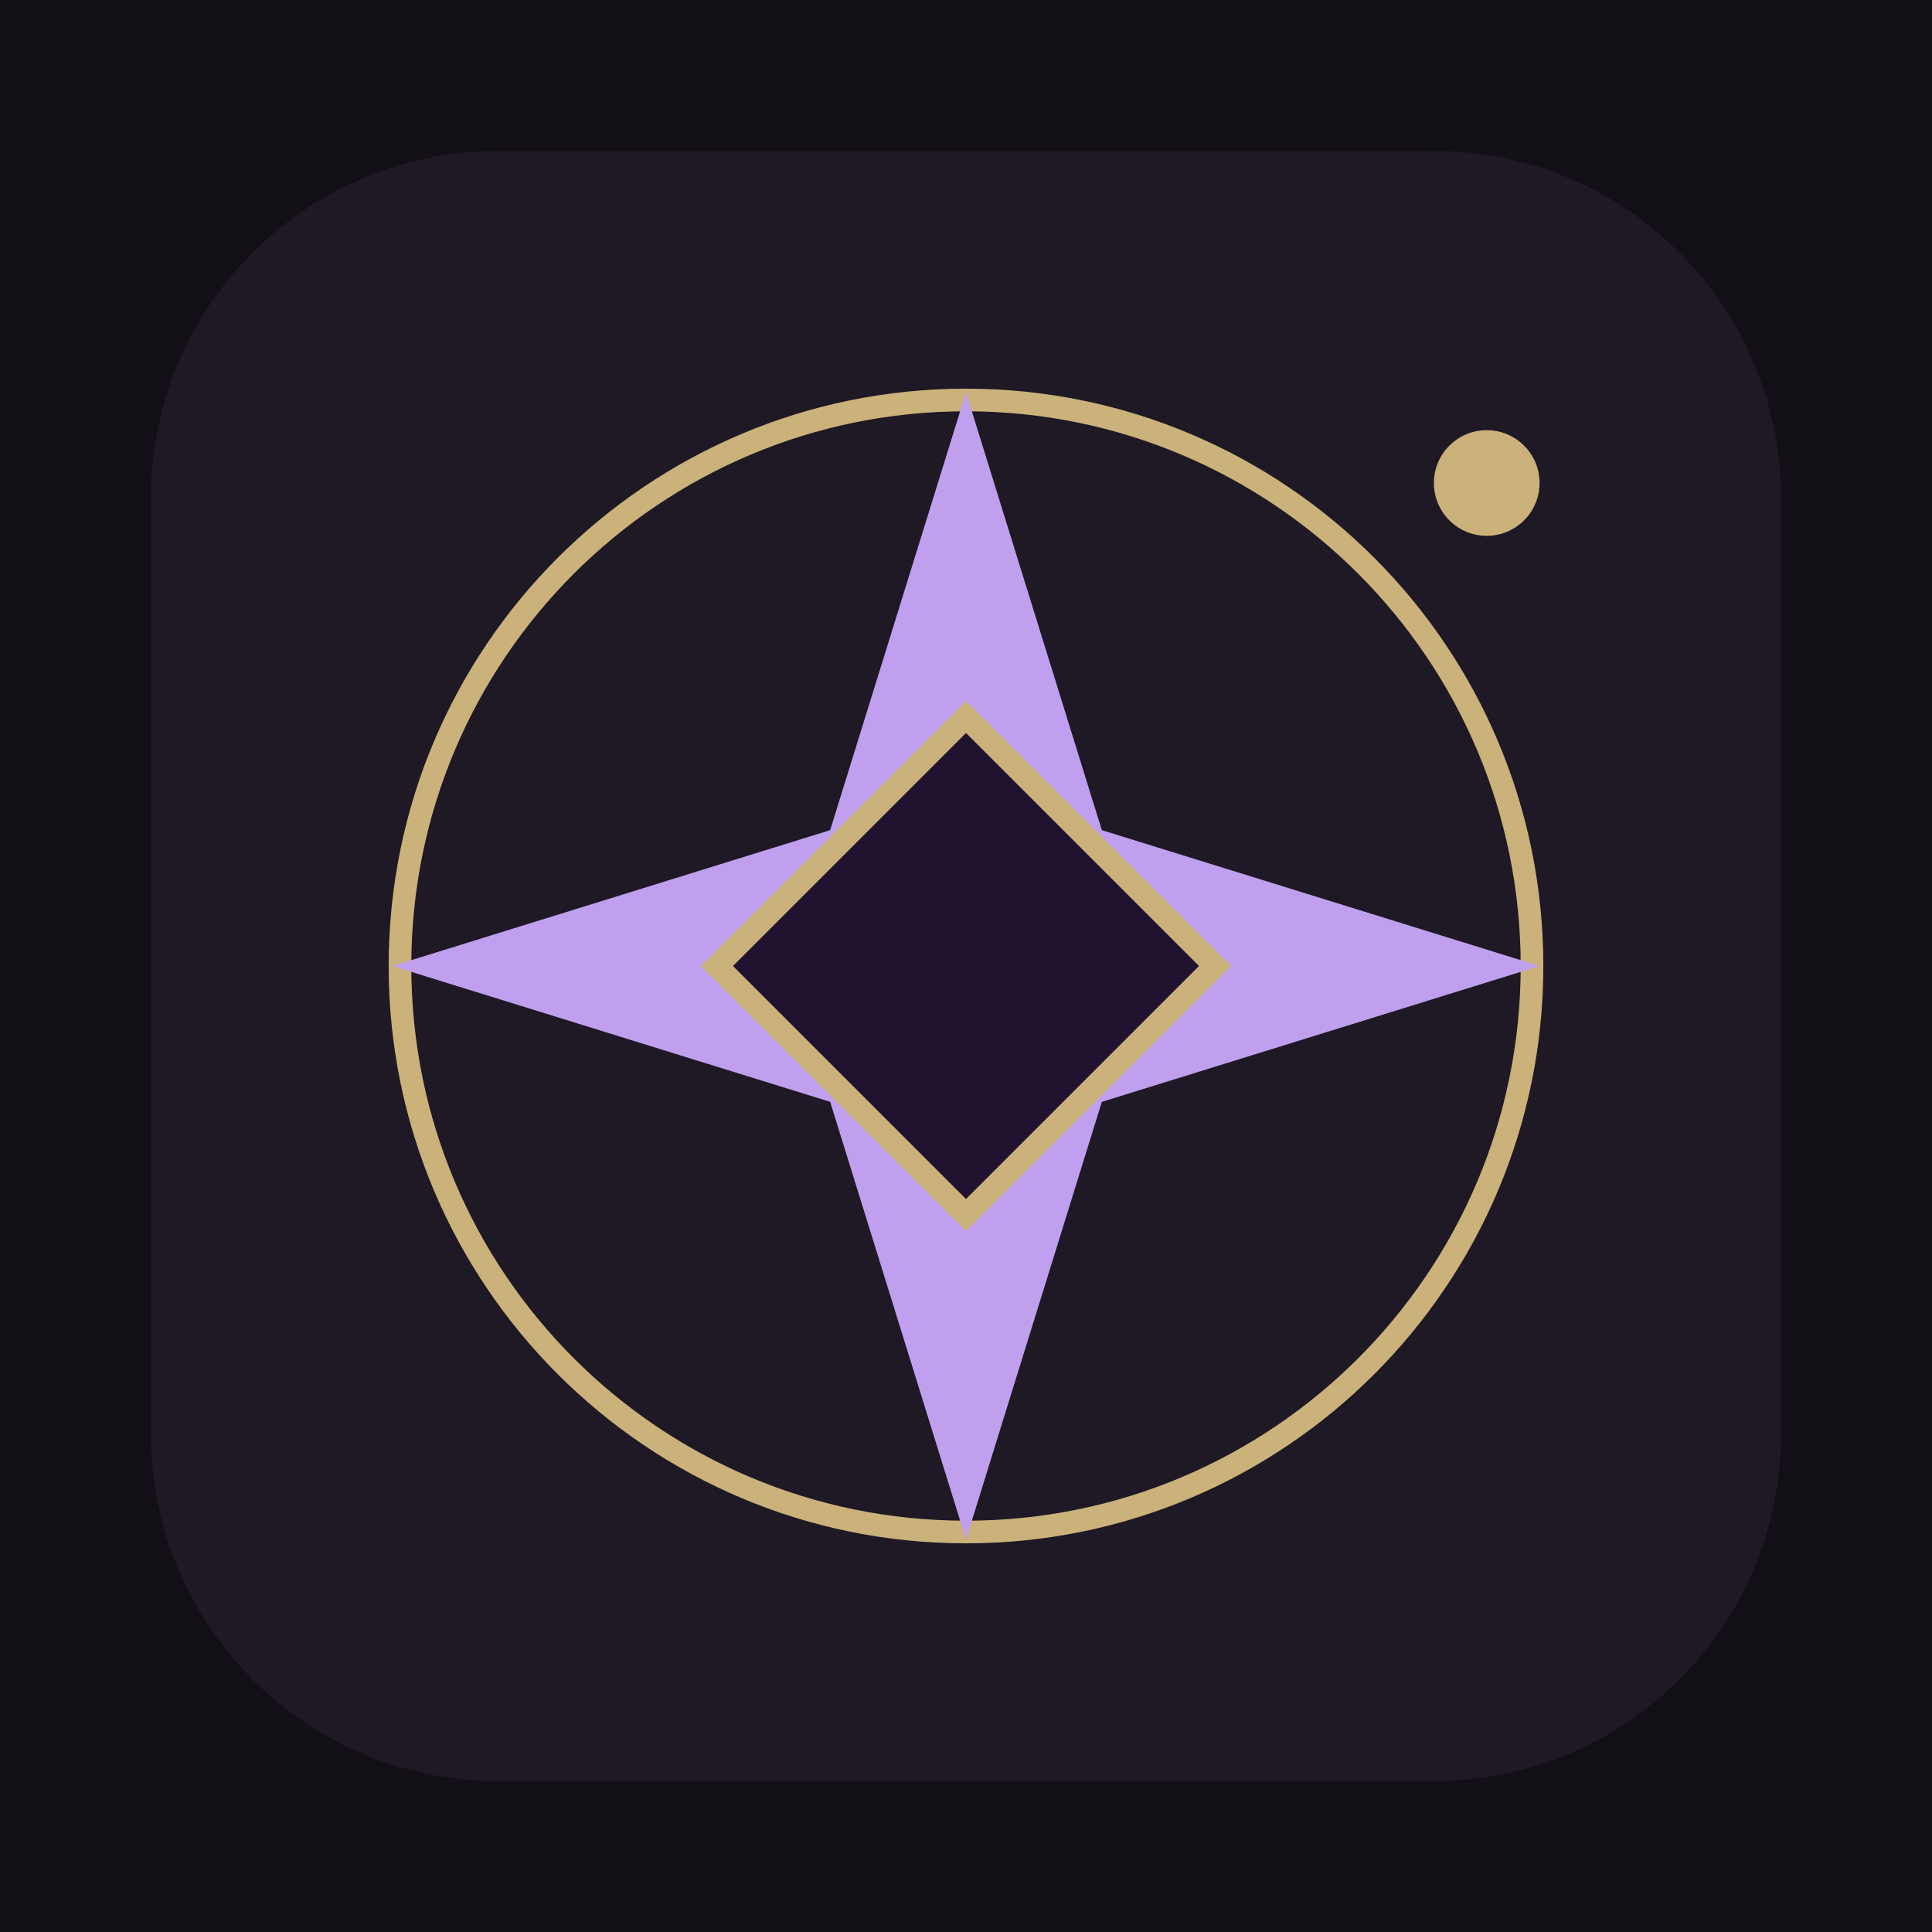
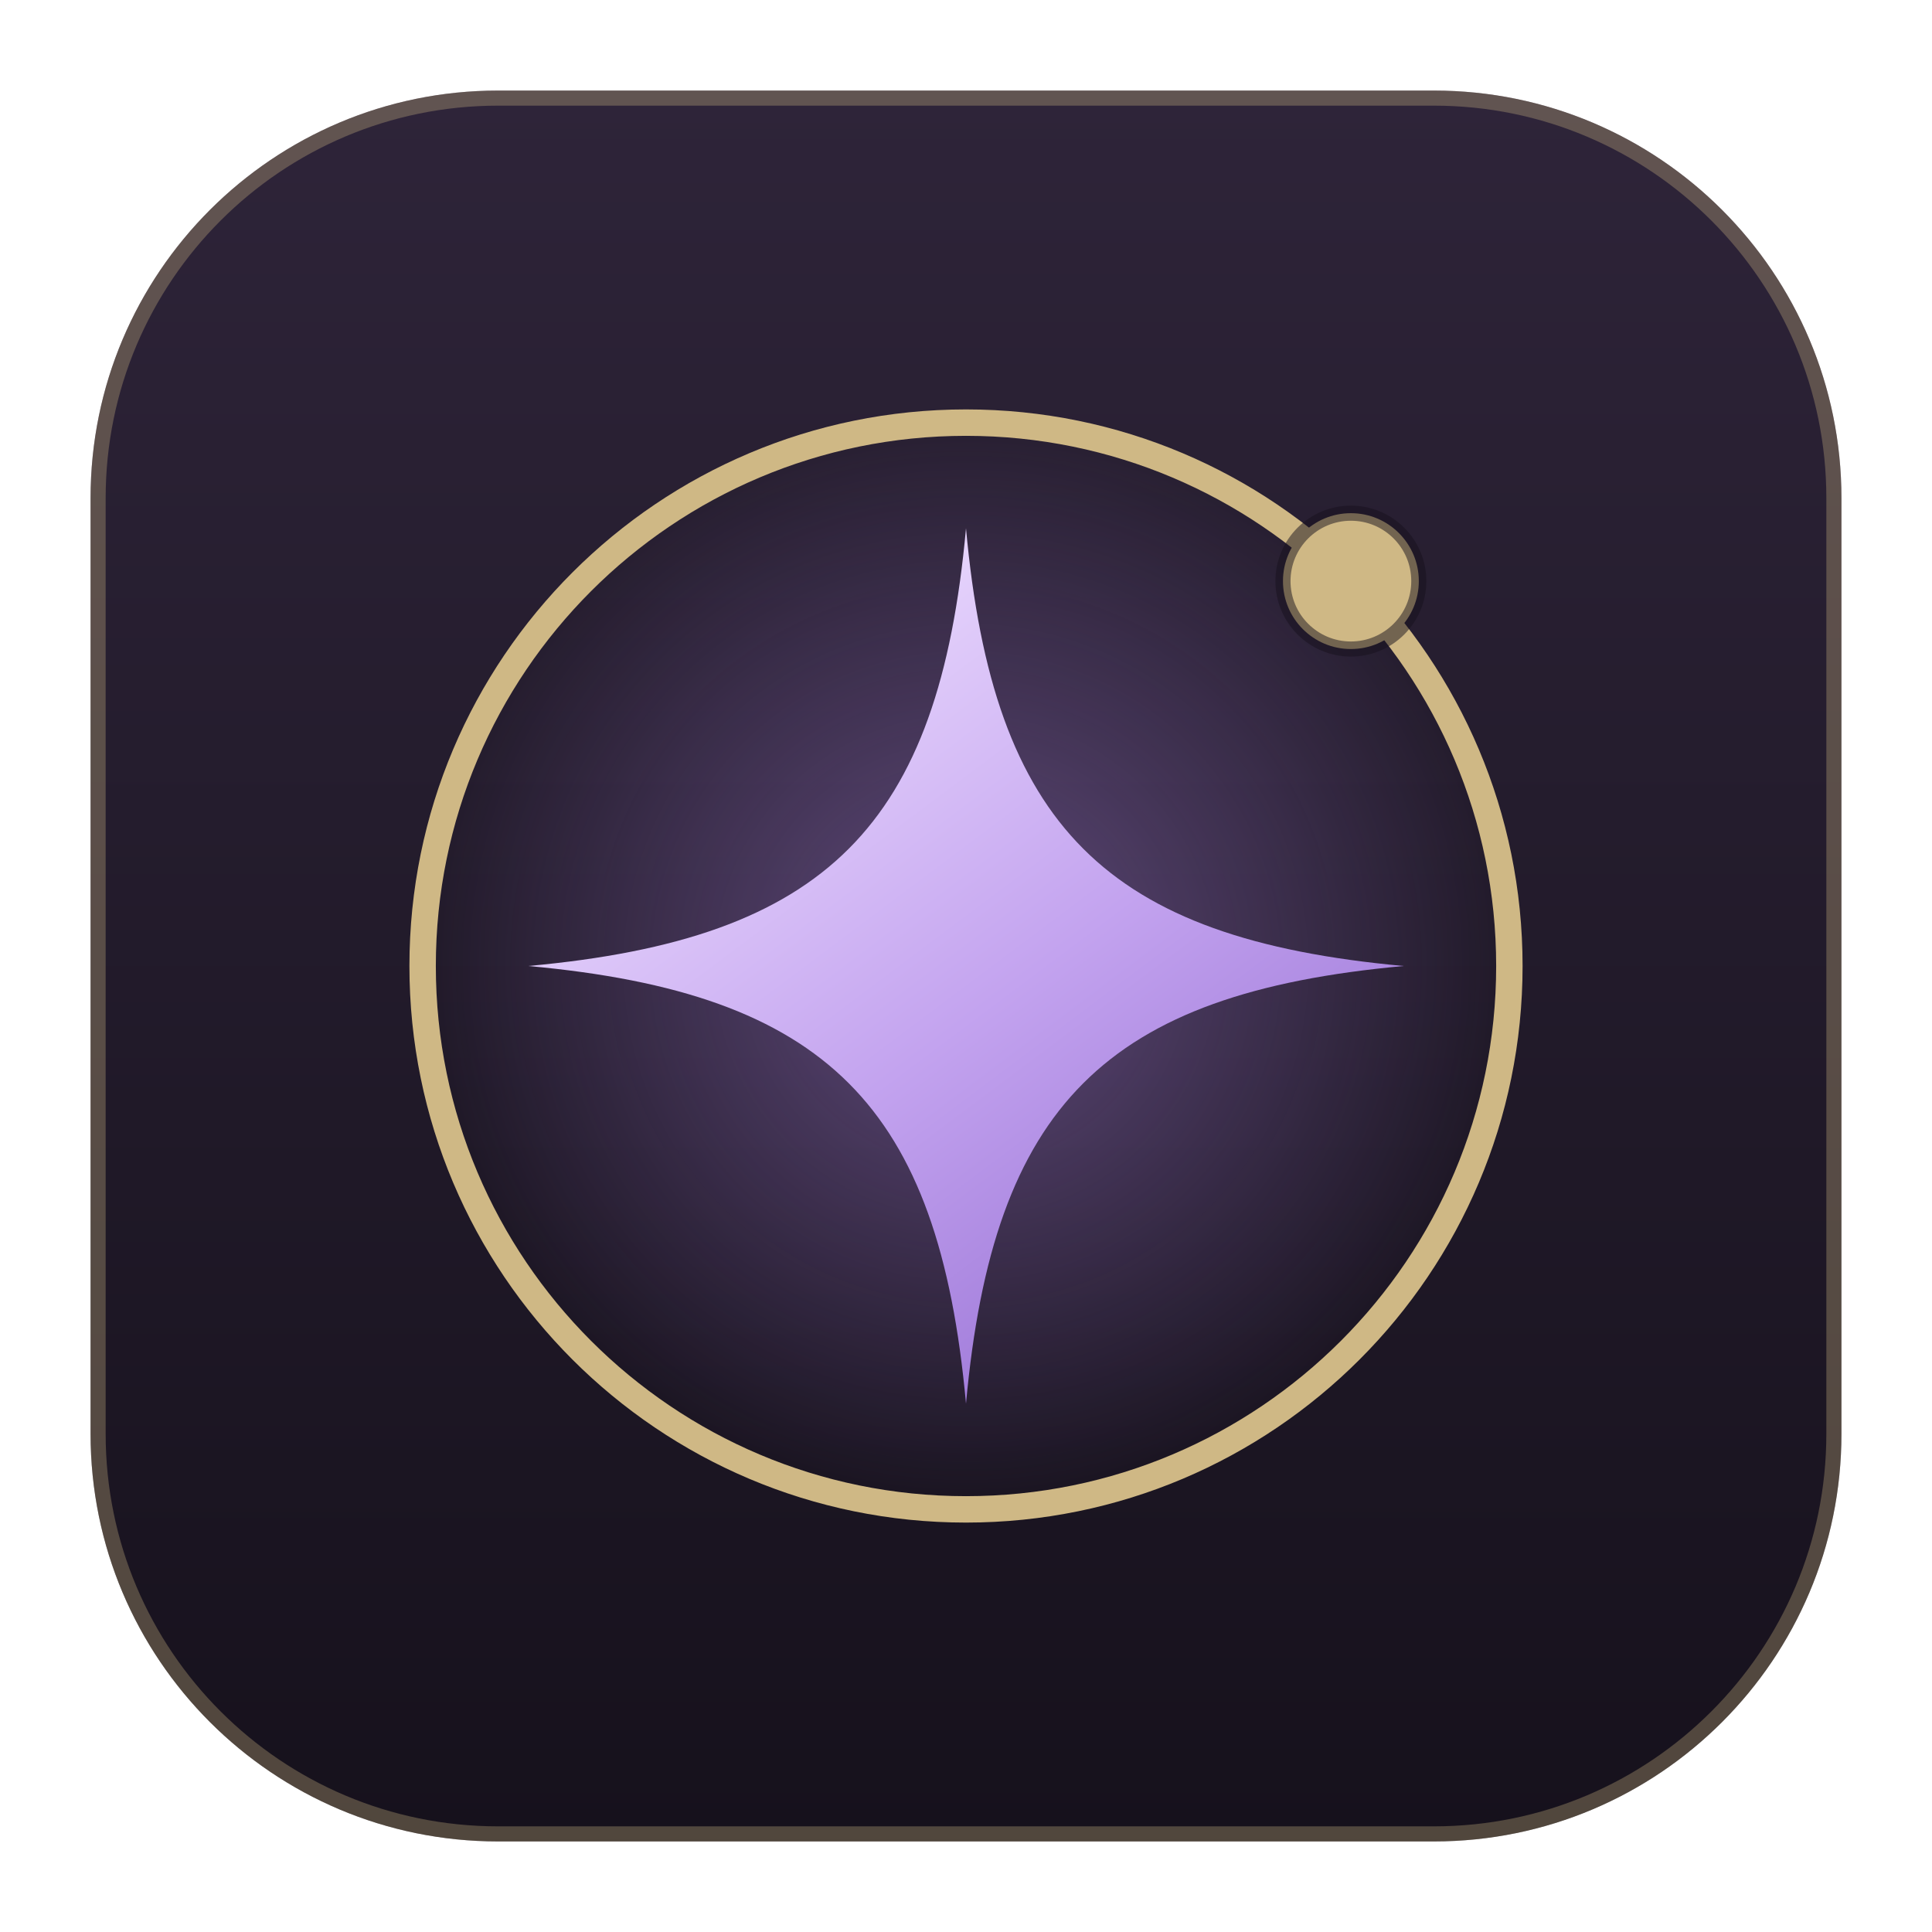
<svg xmlns="http://www.w3.org/2000/svg" viewBox="0 0 256 256" fill="none">
-   <rect width="256" height="256" fill="#121016" />
-   <rect x="20" y="20" width="216" height="216" rx="46" fill="#1E1925" />
-   <circle cx="128" cy="128" r="75" stroke="#CBB17A" stroke-width="3" />
-   <path d="M128 52 146 110 204 128 146 146 128 204 110 146 52 128 110 110Z" fill="#C0A0EE" />
-   <path d="M128 95 161 128 128 161 95 128Z" fill="#21132F" stroke="#CBB17A" stroke-width="3" />
-   <circle cx="197" cy="64" r="7" fill="#CBB17A" />
+   <defs>
+     <linearGradient id="tile" x1="0" y1="0" x2="0" y2="1">
+       <stop offset="0" stop-color="#2E2439" />
+       <stop offset="1" stop-color="#16111C" />
+     </linearGradient>
+     <linearGradient id="spark" x1="0.2" y1="0.1" x2="0.8" y2="0.9">
+       <stop offset="0" stop-color="#EEDFFF" />
+       <stop offset="0.55" stop-color="#C3A3EF" />
+       <stop offset="1" stop-color="#9A74D6" />
+     </linearGradient>
+     <radialGradient id="glow" cx="0.5" cy="0.5" r="0.5">
+       <stop offset="0" stop-color="#B48BEA" stop-opacity="0.42" />
+       <stop offset="1" stop-color="#B48BEA" stop-opacity="0" />
+     </radialGradient>
+   </defs>
+   <rect x="12" y="12" width="232" height="232" rx="54" fill="url(#tile)" />
+   <rect x="13" y="13" width="230" height="230" rx="53" stroke="#CFB885" stroke-opacity="0.32" stroke-width="2" />
+   <circle cx="128" cy="128" r="70" fill="url(#glow)" />
+   <circle cx="128" cy="128" r="72" stroke="#CFB885" stroke-width="3.5" />
+   <path d="M128 46c3.6 39.5 18.5 54.4 58 58-39.5 3.6-54.4 18.5-58 58-3.6-39.5-18.5-54.4-58-58 39.5-3.6 54.4-18.5 58-58Z" transform="translate(0 24)" fill="url(#spark)" />
+   <circle cx="179" cy="77" r="9" fill="#CFB885" />
+   <circle cx="179" cy="77" r="9" stroke="#16111C" stroke-opacity="0.5" stroke-width="2" />
</svg>
